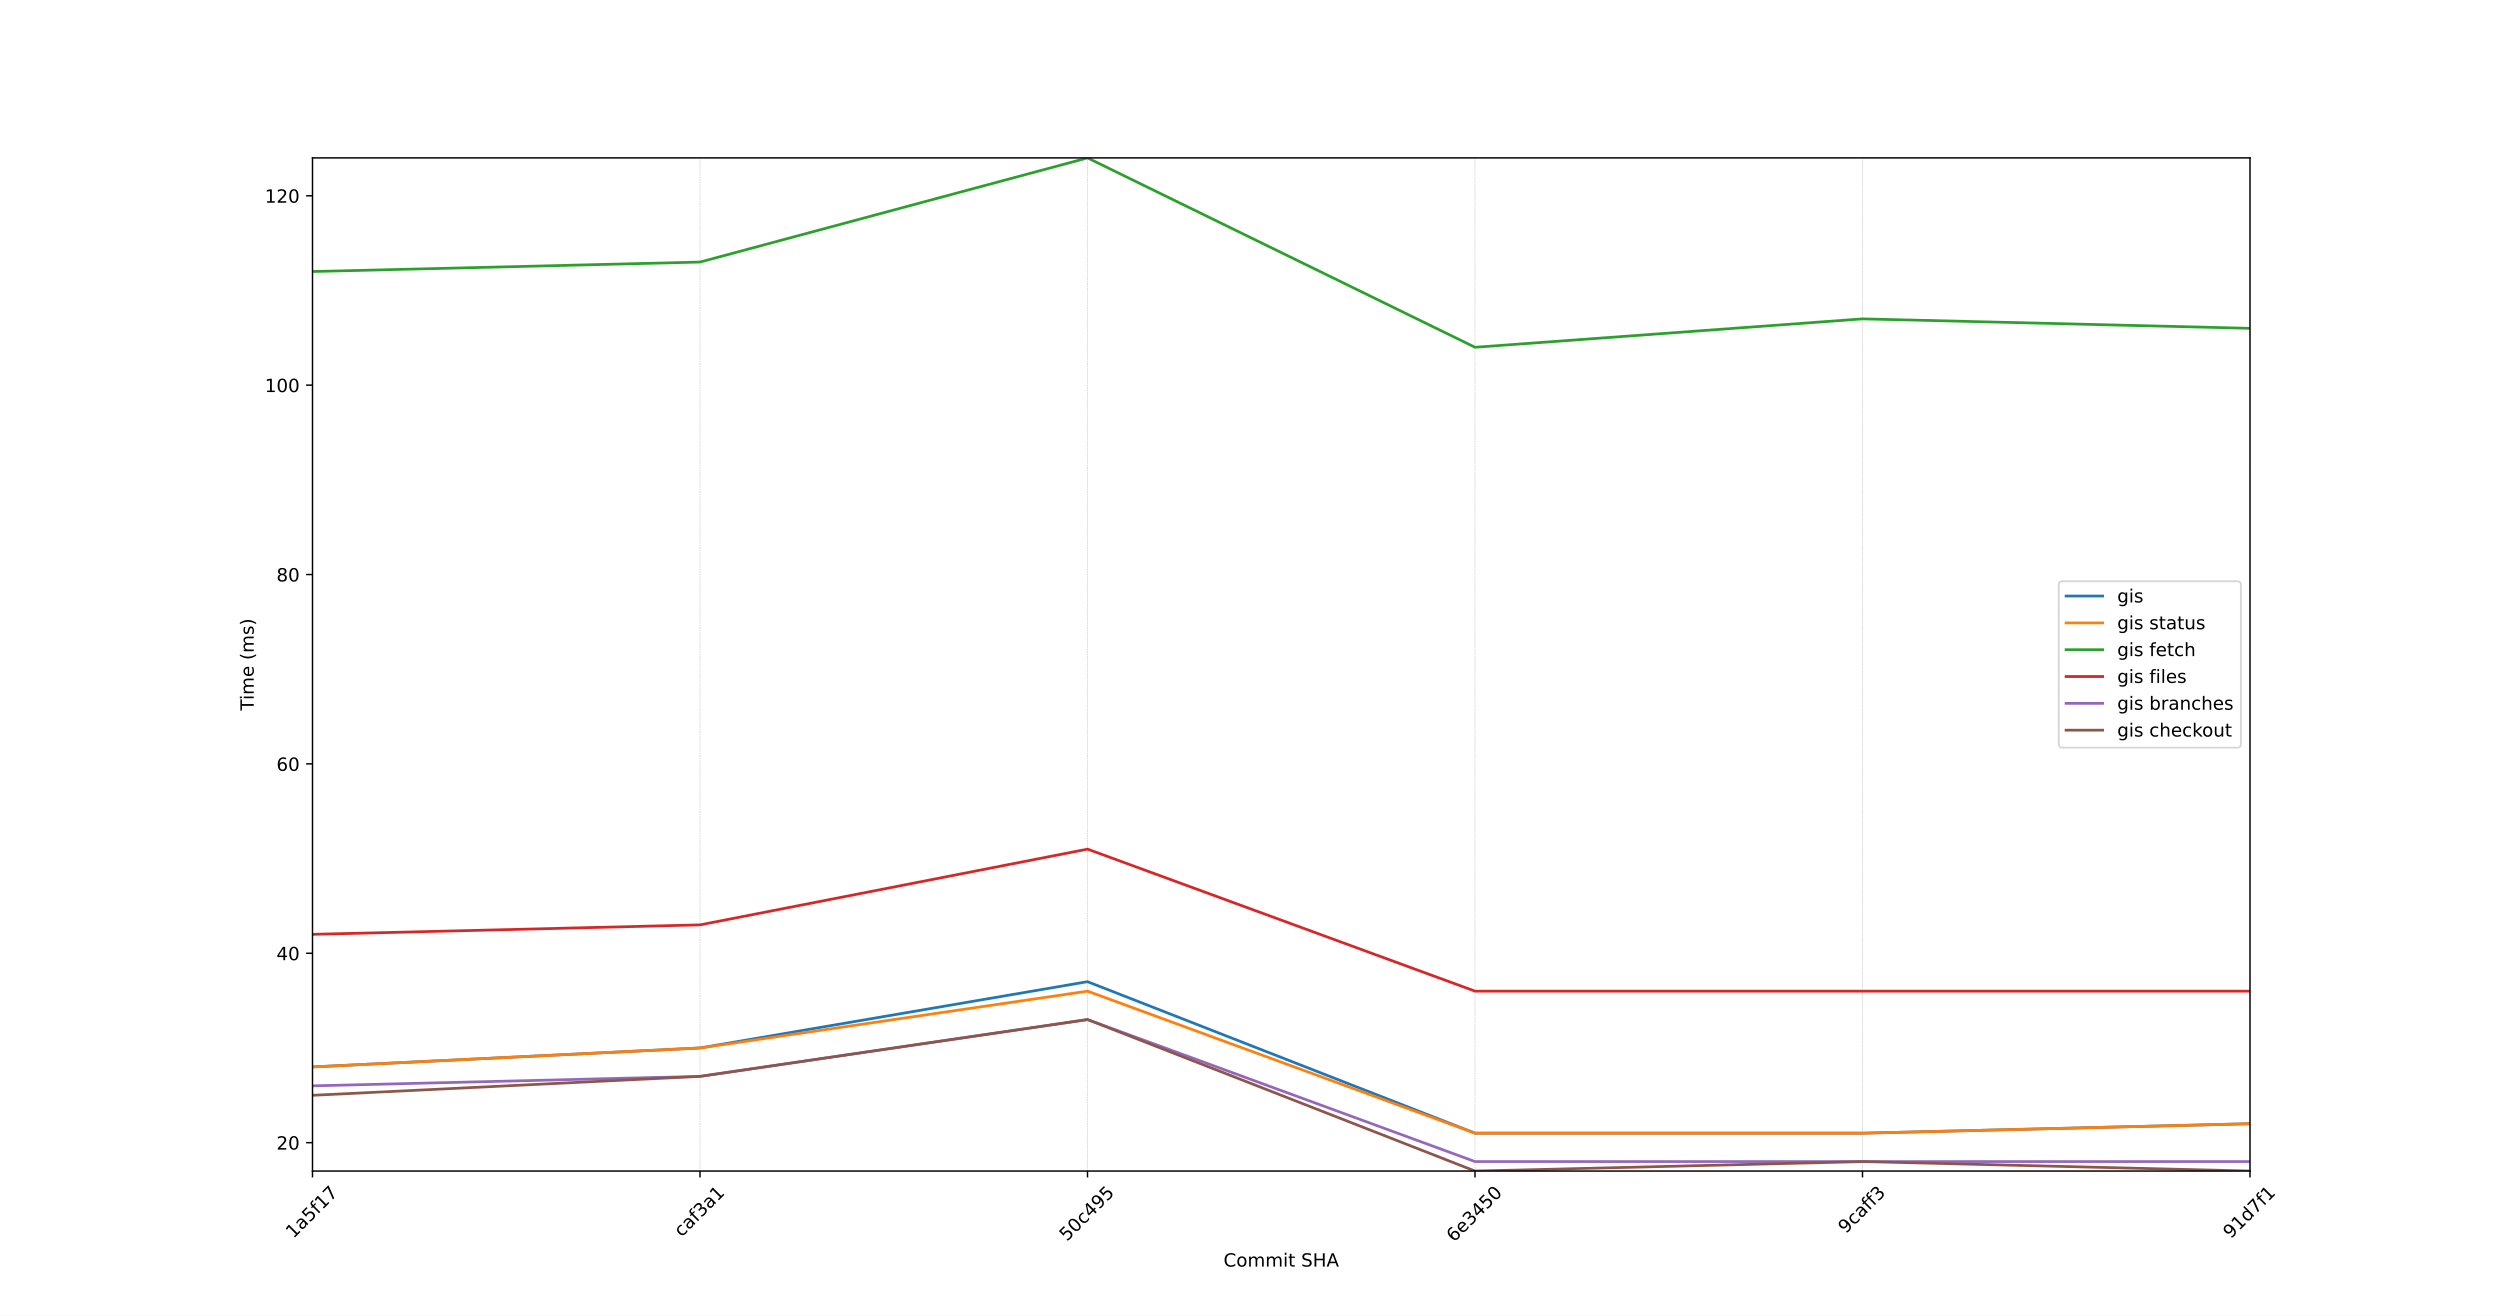
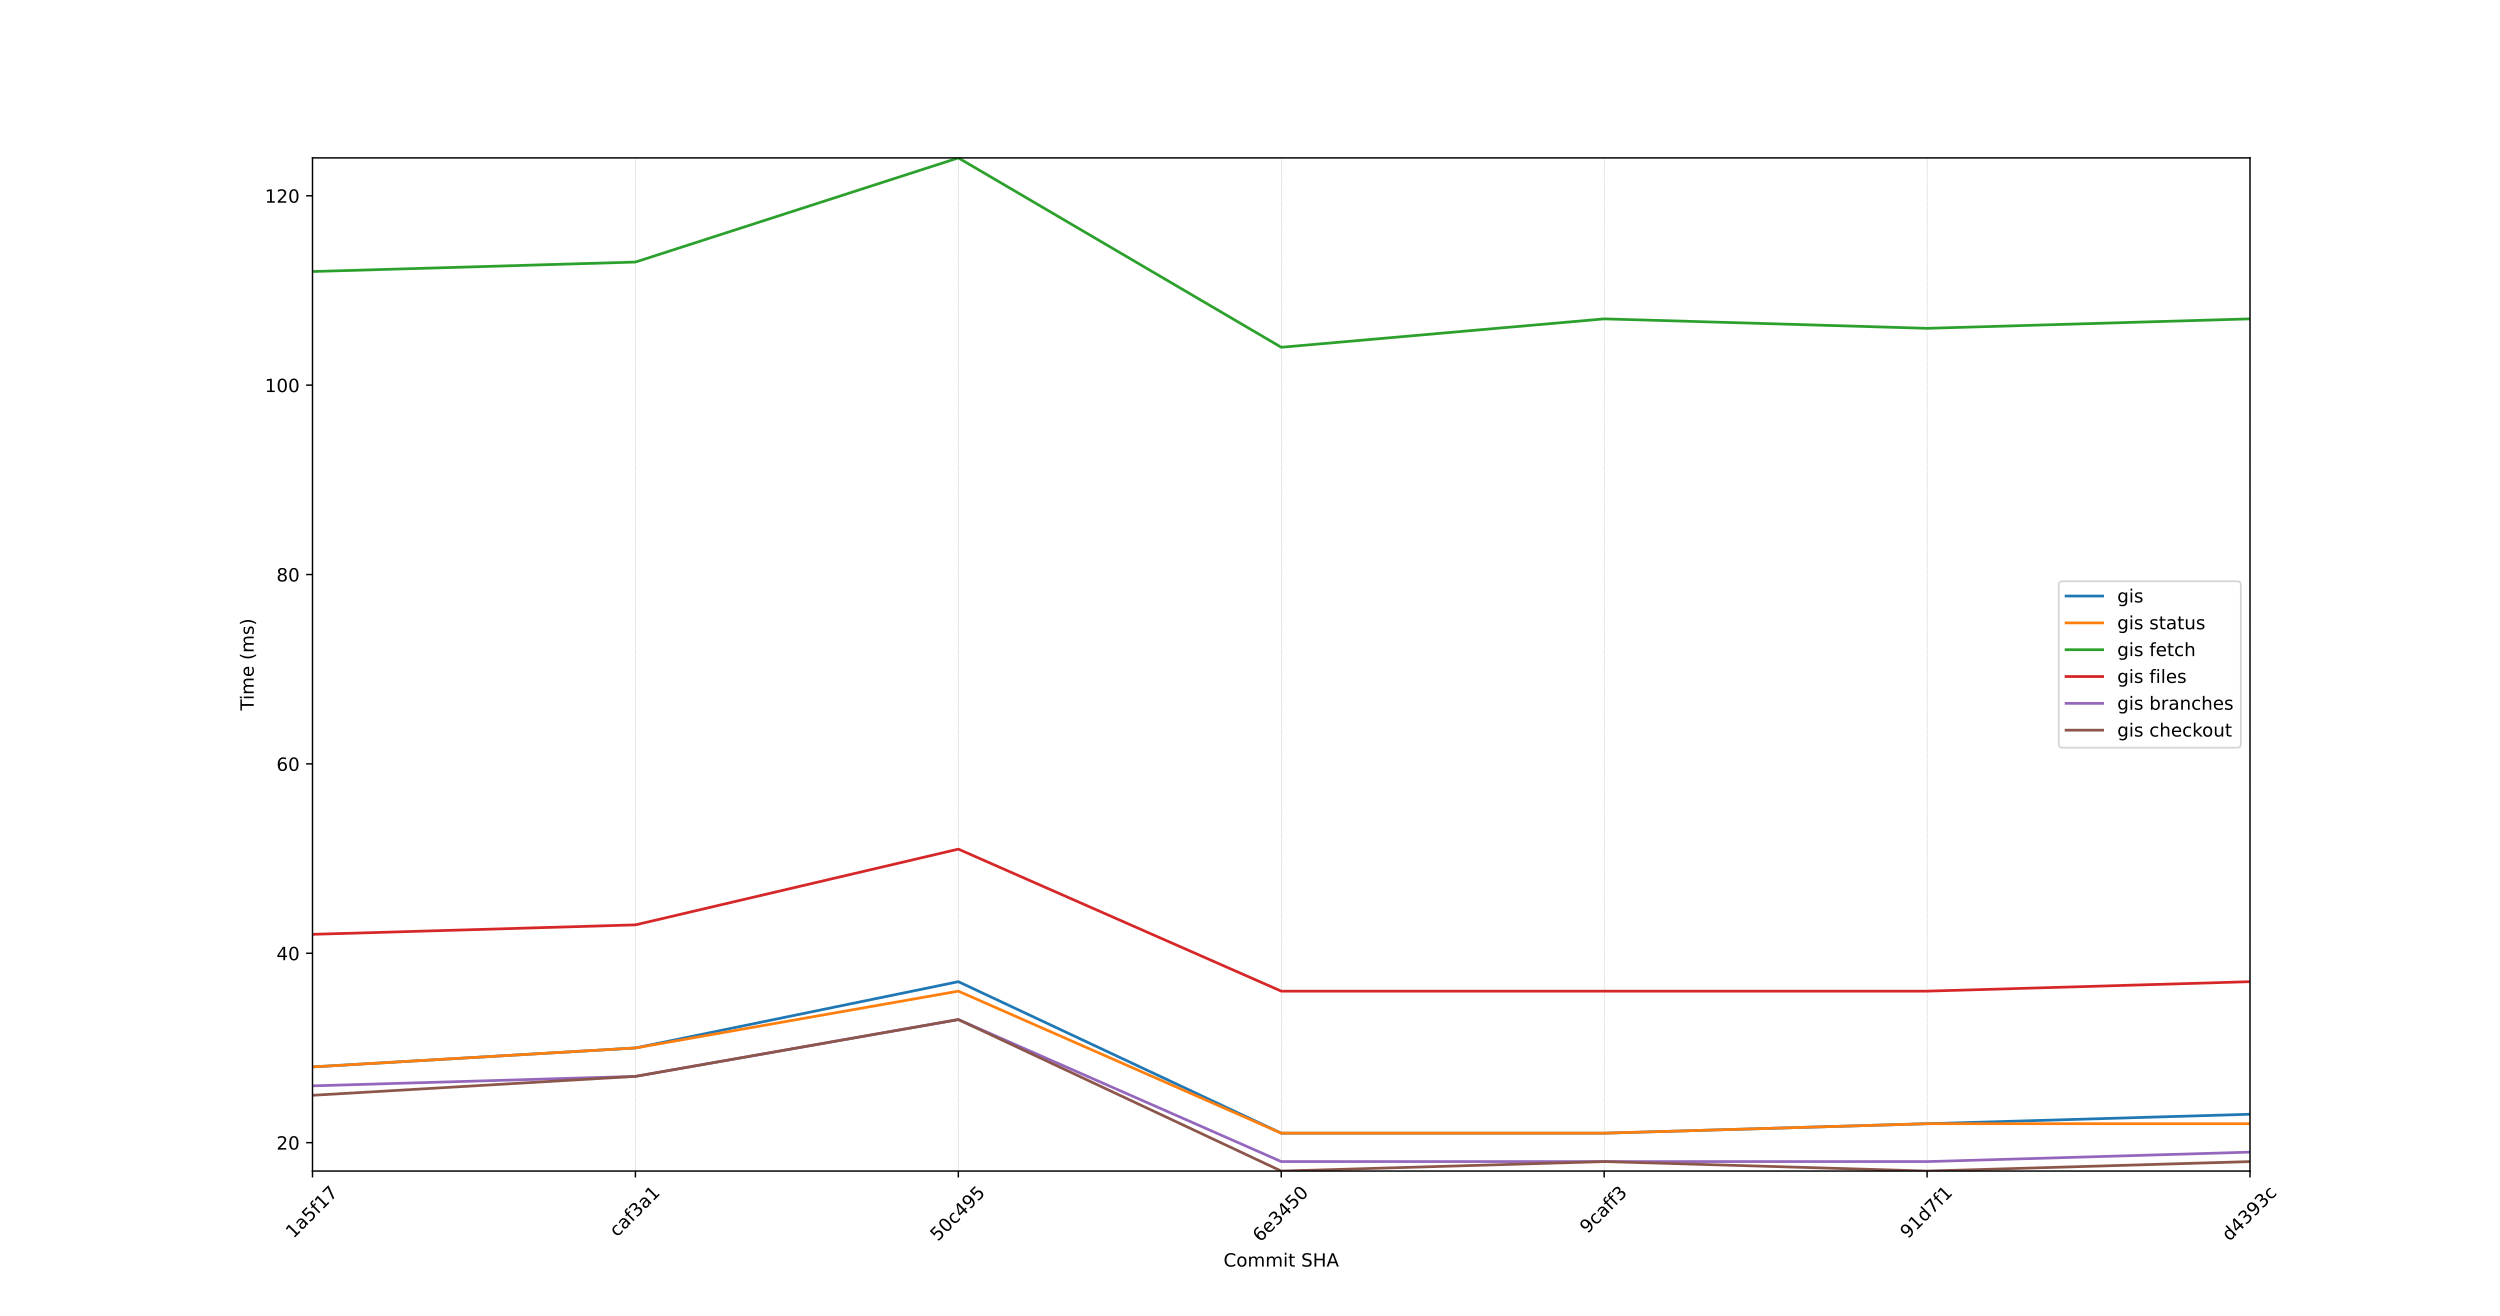
<svg xmlns="http://www.w3.org/2000/svg" xmlns:xlink="http://www.w3.org/1999/xlink" width="1368pt" height="720pt" viewBox="0 0 1368 720" version="1.1">
  <defs>
    <style type="text/css">*{stroke-linejoin: round; stroke-linecap: butt}</style>
  </defs>
  <g id="figure_1">
    <g id="patch_1">
      <path d="M 0 720  L 1368 720  L 1368 0  L 0 0  z " style="fill: #ffffff" />
    </g>
    <g id="axes_1">
      <g id="patch_2">
        <path d="M 171 640.8  L 1231.2 640.8  L 1231.2 86.4  L 171 86.4  z " style="fill: #ffffff" />
      </g>
      <g id="matplotlib.axis_1">
        <g id="xtick_1">
          <g id="line2d_1">
-             <path d="M 171 640.8  L 171 86.4  " clip-path="url(#pc609abe2d1)" style="fill: none; stroke-dasharray: 0.925,0.4; stroke-dashoffset: 0; stroke: #b0b0b0; stroke-width: 0.25" />
+             <path d="M 171 640.8  L 171 86.4  " clip-path="url(#p472835675a)" style="fill: none; stroke-dasharray: 0.925,0.4; stroke-dashoffset: 0; stroke: #b0b0b0; stroke-width: 0.25" />
          </g>
          <g id="line2d_2">
            <defs>
-               <path id="m92206edcbe" d="M 0 0  L 0 3.5  " style="stroke: #000000; stroke-width: 0.8" />
-             </defs>
-             <g>
-               <use xlink:href="#m92206edcbe" x="171" y="640.8" style="stroke: #000000; stroke-width: 0.8" />
+               <path id="m277164768a" d="M 0 0  L 0 3.5  " style="stroke: #000000; stroke-width: 0.8" />
+             </defs>
+             <g>
+               <use xlink:href="#m277164768a" x="171" y="640.8" style="stroke: #000000; stroke-width: 0.8" />
            </g>
          </g>
          <g id="text_1">
            <g transform="translate(160.542 677.9913) rotate(-45) scale(0.1 -0.1)">
              <defs>
                <path id="DejaVuSans-31" d="M 794 531  L 1825 531  L 1825 4091  L 703 3866  L 703 4441  L 1819 4666  L 2450 4666  L 2450 531  L 3481 531  L 3481 0  L 794 0  L 794 531  z " transform="scale(0.015625)" />
                <path id="DejaVuSans-61" d="M 2194 1759  Q 1497 1759 1228 1600  Q 959 1441 959 1056  Q 959 750 1161 570  Q 1363 391 1709 391  Q 2188 391 2477 730  Q 2766 1069 2766 1631  L 2766 1759  L 2194 1759  z M 3341 1997  L 3341 0  L 2766 0  L 2766 531  Q 2569 213 2275 61  Q 1981 -91 1556 -91  Q 1019 -91 701 211  Q 384 513 384 1019  Q 384 1609 779 1909  Q 1175 2209 1959 2209  L 2766 2209  L 2766 2266  Q 2766 2663 2505 2880  Q 2244 3097 1772 3097  Q 1472 3097 1187 3025  Q 903 2953 641 2809  L 641 3341  Q 956 3463 1253 3523  Q 1550 3584 1831 3584  Q 2591 3584 2966 3190  Q 3341 2797 3341 1997  z " transform="scale(0.015625)" />
                <path id="DejaVuSans-35" d="M 691 4666  L 3169 4666  L 3169 4134  L 1269 4134  L 1269 2991  Q 1406 3038 1543 3061  Q 1681 3084 1819 3084  Q 2600 3084 3056 2656  Q 3513 2228 3513 1497  Q 3513 744 3044 326  Q 2575 -91 1722 -91  Q 1428 -91 1123 -41  Q 819 9 494 109  L 494 744  Q 775 591 1075 516  Q 1375 441 1709 441  Q 2250 441 2565 725  Q 2881 1009 2881 1497  Q 2881 1984 2565 2268  Q 2250 2553 1709 2553  Q 1456 2553 1204 2497  Q 953 2441 691 2322  L 691 4666  z " transform="scale(0.015625)" />
                <path id="DejaVuSans-66" d="M 2375 4863  L 2375 4384  L 1825 4384  Q 1516 4384 1395 4259  Q 1275 4134 1275 3809  L 1275 3500  L 2222 3500  L 2222 3053  L 1275 3053  L 1275 0  L 697 0  L 697 3053  L 147 3053  L 147 3500  L 697 3500  L 697 3744  Q 697 4328 969 4595  Q 1241 4863 1831 4863  L 2375 4863  z " transform="scale(0.015625)" />
                <path id="DejaVuSans-37" d="M 525 4666  L 3525 4666  L 3525 4397  L 1831 0  L 1172 0  L 2766 4134  L 525 4134  L 525 4666  z " transform="scale(0.015625)" />
              </defs>
              <use xlink:href="#DejaVuSans-31" />
              <use xlink:href="#DejaVuSans-61" x="63.623" />
              <use xlink:href="#DejaVuSans-35" x="124.902" />
              <use xlink:href="#DejaVuSans-66" x="188.525" />
              <use xlink:href="#DejaVuSans-31" x="223.73" />
              <use xlink:href="#DejaVuSans-37" x="287.354" />
            </g>
          </g>
        </g>
        <g id="xtick_2">
          <g id="line2d_3">
-             <path d="M 383.04 640.8  L 383.04 86.4  " clip-path="url(#pc609abe2d1)" style="fill: none; stroke-dasharray: 0.925,0.4; stroke-dashoffset: 0; stroke: #b0b0b0; stroke-width: 0.25" />
+             <path d="M 347.7 640.8  L 347.7 86.4  " clip-path="url(#p472835675a)" style="fill: none; stroke-dasharray: 0.925,0.4; stroke-dashoffset: 0; stroke: #b0b0b0; stroke-width: 0.25" />
          </g>
          <g id="line2d_4">
            <g>
-               <use xlink:href="#m92206edcbe" x="383.04" y="640.8" style="stroke: #000000; stroke-width: 0.8" />
+               <use xlink:href="#m277164768a" x="347.7" y="640.8" style="stroke: #000000; stroke-width: 0.8" />
            </g>
          </g>
          <g id="text_2">
-             <g transform="translate(372.9704 677.2145) rotate(-45) scale(0.1 -0.1)">
+             <g transform="translate(337.6304 677.2145) rotate(-45) scale(0.1 -0.1)">
              <defs>
                <path id="DejaVuSans-63" d="M 3122 3366  L 3122 2828  Q 2878 2963 2633 3030  Q 2388 3097 2138 3097  Q 1578 3097 1268 2742  Q 959 2388 959 1747  Q 959 1106 1268 751  Q 1578 397 2138 397  Q 2388 397 2633 464  Q 2878 531 3122 666  L 3122 134  Q 2881 22 2623 -34  Q 2366 -91 2075 -91  Q 1284 -91 818 406  Q 353 903 353 1747  Q 353 2603 823 3093  Q 1294 3584 2113 3584  Q 2378 3584 2631 3529  Q 2884 3475 3122 3366  z " transform="scale(0.015625)" />
                <path id="DejaVuSans-33" d="M 2597 2516  Q 3050 2419 3304 2112  Q 3559 1806 3559 1356  Q 3559 666 3084 287  Q 2609 -91 1734 -91  Q 1441 -91 1130 -33  Q 819 25 488 141  L 488 750  Q 750 597 1062 519  Q 1375 441 1716 441  Q 2309 441 2620 675  Q 2931 909 2931 1356  Q 2931 1769 2642 2001  Q 2353 2234 1838 2234  L 1294 2234  L 1294 2753  L 1863 2753  Q 2328 2753 2575 2939  Q 2822 3125 2822 3475  Q 2822 3834 2567 4026  Q 2313 4219 1838 4219  Q 1578 4219 1281 4162  Q 984 4106 628 3988  L 628 4550  Q 988 4650 1302 4700  Q 1616 4750 1894 4750  Q 2613 4750 3031 4423  Q 3450 4097 3450 3541  Q 3450 3153 3228 2886  Q 3006 2619 2597 2516  z " transform="scale(0.015625)" />
              </defs>
              <use xlink:href="#DejaVuSans-63" />
              <use xlink:href="#DejaVuSans-61" x="54.98" />
              <use xlink:href="#DejaVuSans-66" x="116.26" />
              <use xlink:href="#DejaVuSans-33" x="151.465" />
              <use xlink:href="#DejaVuSans-61" x="215.088" />
              <use xlink:href="#DejaVuSans-31" x="276.367" />
            </g>
          </g>
        </g>
        <g id="xtick_3">
          <g id="line2d_5">
-             <path d="M 595.08 640.8  L 595.08 86.4  " clip-path="url(#pc609abe2d1)" style="fill: none; stroke-dasharray: 0.925,0.4; stroke-dashoffset: 0; stroke: #b0b0b0; stroke-width: 0.25" />
+             <path d="M 524.4 640.8  L 524.4 86.4  " clip-path="url(#p472835675a)" style="fill: none; stroke-dasharray: 0.925,0.4; stroke-dashoffset: 0; stroke: #b0b0b0; stroke-width: 0.25" />
          </g>
          <g id="line2d_6">
            <g>
-               <use xlink:href="#m92206edcbe" x="595.08" y="640.8" style="stroke: #000000; stroke-width: 0.8" />
+               <use xlink:href="#m277164768a" x="524.4" y="640.8" style="stroke: #000000; stroke-width: 0.8" />
            </g>
          </g>
          <g id="text_3">
-             <g transform="translate(583.8398 679.5557) rotate(-45) scale(0.1 -0.1)">
+             <g transform="translate(513.1598 679.5557) rotate(-45) scale(0.1 -0.1)">
              <defs>
                <path id="DejaVuSans-30" d="M 2034 4250  Q 1547 4250 1301 3770  Q 1056 3291 1056 2328  Q 1056 1369 1301 889  Q 1547 409 2034 409  Q 2525 409 2770 889  Q 3016 1369 3016 2328  Q 3016 3291 2770 3770  Q 2525 4250 2034 4250  z M 2034 4750  Q 2819 4750 3233 4129  Q 3647 3509 3647 2328  Q 3647 1150 3233 529  Q 2819 -91 2034 -91  Q 1250 -91 836 529  Q 422 1150 422 2328  Q 422 3509 836 4129  Q 1250 4750 2034 4750  z " transform="scale(0.015625)" />
                <path id="DejaVuSans-34" d="M 2419 4116  L 825 1625  L 2419 1625  L 2419 4116  z M 2253 4666  L 3047 4666  L 3047 1625  L 3713 1625  L 3713 1100  L 3047 1100  L 3047 0  L 2419 0  L 2419 1100  L 313 1100  L 313 1709  L 2253 4666  z " transform="scale(0.015625)" />
                <path id="DejaVuSans-39" d="M 703 97  L 703 672  Q 941 559 1184 500  Q 1428 441 1663 441  Q 2288 441 2617 861  Q 2947 1281 2994 2138  Q 2813 1869 2534 1725  Q 2256 1581 1919 1581  Q 1219 1581 811 2004  Q 403 2428 403 3163  Q 403 3881 828 4315  Q 1253 4750 1959 4750  Q 2769 4750 3195 4129  Q 3622 3509 3622 2328  Q 3622 1225 3098 567  Q 2575 -91 1691 -91  Q 1453 -91 1209 -44  Q 966 3 703 97  z M 1959 2075  Q 2384 2075 2632 2365  Q 2881 2656 2881 3163  Q 2881 3666 2632 3958  Q 2384 4250 1959 4250  Q 1534 4250 1286 3958  Q 1038 3666 1038 3163  Q 1038 2656 1286 2365  Q 1534 2075 1959 2075  z " transform="scale(0.015625)" />
              </defs>
              <use xlink:href="#DejaVuSans-35" />
              <use xlink:href="#DejaVuSans-30" x="63.623" />
              <use xlink:href="#DejaVuSans-63" x="127.246" />
              <use xlink:href="#DejaVuSans-34" x="182.227" />
              <use xlink:href="#DejaVuSans-39" x="245.85" />
              <use xlink:href="#DejaVuSans-35" x="309.473" />
            </g>
          </g>
        </g>
        <g id="xtick_4">
          <g id="line2d_7">
-             <path d="M 807.12 640.8  L 807.12 86.4  " clip-path="url(#pc609abe2d1)" style="fill: none; stroke-dasharray: 0.925,0.4; stroke-dashoffset: 0; stroke: #b0b0b0; stroke-width: 0.25" />
+             <path d="M 701.1 640.8  L 701.1 86.4  " clip-path="url(#p472835675a)" style="fill: none; stroke-dasharray: 0.925,0.4; stroke-dashoffset: 0; stroke: #b0b0b0; stroke-width: 0.25" />
          </g>
          <g id="line2d_8">
            <g>
-               <use xlink:href="#m92206edcbe" x="807.12" y="640.8" style="stroke: #000000; stroke-width: 0.8" />
+               <use xlink:href="#m277164768a" x="701.1" y="640.8" style="stroke: #000000; stroke-width: 0.8" />
            </g>
          </g>
          <g id="text_4">
-             <g transform="translate(795.6483 680.0187) rotate(-45) scale(0.1 -0.1)">
+             <g transform="translate(689.6283 680.0187) rotate(-45) scale(0.1 -0.1)">
              <defs>
                <path id="DejaVuSans-36" d="M 2113 2584  Q 1688 2584 1439 2293  Q 1191 2003 1191 1497  Q 1191 994 1439 701  Q 1688 409 2113 409  Q 2538 409 2786 701  Q 3034 994 3034 1497  Q 3034 2003 2786 2293  Q 2538 2584 2113 2584  z M 3366 4563  L 3366 3988  Q 3128 4100 2886 4159  Q 2644 4219 2406 4219  Q 1781 4219 1451 3797  Q 1122 3375 1075 2522  Q 1259 2794 1537 2939  Q 1816 3084 2150 3084  Q 2853 3084 3261 2657  Q 3669 2231 3669 1497  Q 3669 778 3244 343  Q 2819 -91 2113 -91  Q 1303 -91 875 529  Q 447 1150 447 2328  Q 447 3434 972 4092  Q 1497 4750 2381 4750  Q 2619 4750 2861 4703  Q 3103 4656 3366 4563  z " transform="scale(0.015625)" />
                <path id="DejaVuSans-65" d="M 3597 1894  L 3597 1613  L 953 1613  Q 991 1019 1311 708  Q 1631 397 2203 397  Q 2534 397 2845 478  Q 3156 559 3463 722  L 3463 178  Q 3153 47 2828 -22  Q 2503 -91 2169 -91  Q 1331 -91 842 396  Q 353 884 353 1716  Q 353 2575 817 3079  Q 1281 3584 2069 3584  Q 2775 3584 3186 3129  Q 3597 2675 3597 1894  z M 3022 2063  Q 3016 2534 2758 2815  Q 2500 3097 2075 3097  Q 1594 3097 1305 2825  Q 1016 2553 972 2059  L 3022 2063  z " transform="scale(0.015625)" />
              </defs>
              <use xlink:href="#DejaVuSans-36" />
              <use xlink:href="#DejaVuSans-65" x="63.623" />
              <use xlink:href="#DejaVuSans-33" x="125.146" />
              <use xlink:href="#DejaVuSans-34" x="188.77" />
              <use xlink:href="#DejaVuSans-35" x="252.393" />
              <use xlink:href="#DejaVuSans-30" x="316.016" />
            </g>
          </g>
        </g>
        <g id="xtick_5">
          <g id="line2d_9">
-             <path d="M 1019.16 640.8  L 1019.16 86.4  " clip-path="url(#pc609abe2d1)" style="fill: none; stroke-dasharray: 0.925,0.4; stroke-dashoffset: 0; stroke: #b0b0b0; stroke-width: 0.25" />
+             <path d="M 877.8 640.8  L 877.8 86.4  " clip-path="url(#p472835675a)" style="fill: none; stroke-dasharray: 0.925,0.4; stroke-dashoffset: 0; stroke: #b0b0b0; stroke-width: 0.25" />
          </g>
          <g id="line2d_10">
            <g>
-               <use xlink:href="#m92206edcbe" x="1019.16" y="640.8" style="stroke: #000000; stroke-width: 0.8" />
+               <use xlink:href="#m277164768a" x="877.8" y="640.8" style="stroke: #000000; stroke-width: 0.8" />
            </g>
          </g>
          <g id="text_5">
-             <g transform="translate(1010.012 675.3705) rotate(-45) scale(0.1 -0.1)">
+             <g transform="translate(868.6524 675.3705) rotate(-45) scale(0.1 -0.1)">
              <use xlink:href="#DejaVuSans-39" />
              <use xlink:href="#DejaVuSans-63" x="63.623" />
              <use xlink:href="#DejaVuSans-61" x="118.604" />
              <use xlink:href="#DejaVuSans-66" x="179.883" />
              <use xlink:href="#DejaVuSans-66" x="215.088" />
              <use xlink:href="#DejaVuSans-33" x="250.293" />
            </g>
          </g>
        </g>
        <g id="xtick_6">
          <g id="line2d_11">
-             <path d="M 1231.2 640.8  L 1231.2 86.4  " clip-path="url(#pc609abe2d1)" style="fill: none; stroke-dasharray: 0.925,0.4; stroke-dashoffset: 0; stroke: #b0b0b0; stroke-width: 0.25" />
+             <path d="M 1054.5 640.8  L 1054.5 86.4  " clip-path="url(#p472835675a)" style="fill: none; stroke-dasharray: 0.925,0.4; stroke-dashoffset: 0; stroke: #b0b0b0; stroke-width: 0.25" />
          </g>
          <g id="line2d_12">
            <g>
-               <use xlink:href="#m92206edcbe" x="1231.2" y="640.8" style="stroke: #000000; stroke-width: 0.8" />
+               <use xlink:href="#m277164768a" x="1054.5" y="640.8" style="stroke: #000000; stroke-width: 0.8" />
            </g>
          </g>
          <g id="text_6">
-             <g transform="translate(1220.664 678.147) rotate(-45) scale(0.1 -0.1)">
+             <g transform="translate(1043.964 678.147) rotate(-45) scale(0.1 -0.1)">
              <defs>
                <path id="DejaVuSans-64" d="M 2906 2969  L 2906 4863  L 3481 4863  L 3481 0  L 2906 0  L 2906 525  Q 2725 213 2448 61  Q 2172 -91 1784 -91  Q 1150 -91 751 415  Q 353 922 353 1747  Q 353 2572 751 3078  Q 1150 3584 1784 3584  Q 2172 3584 2448 3432  Q 2725 3281 2906 2969  z M 947 1747  Q 947 1113 1208 752  Q 1469 391 1925 391  Q 2381 391 2643 752  Q 2906 1113 2906 1747  Q 2906 2381 2643 2742  Q 2381 3103 1925 3103  Q 1469 3103 1208 2742  Q 947 2381 947 1747  z " transform="scale(0.015625)" />
              </defs>
              <use xlink:href="#DejaVuSans-39" />
              <use xlink:href="#DejaVuSans-31" x="63.623" />
              <use xlink:href="#DejaVuSans-64" x="127.246" />
              <use xlink:href="#DejaVuSans-37" x="190.723" />
              <use xlink:href="#DejaVuSans-66" x="254.346" />
              <use xlink:href="#DejaVuSans-31" x="289.551" />
            </g>
          </g>
        </g>
-         <g id="text_7">
+         <g id="xtick_7">
+           <g id="line2d_13">
+             <path d="M 1231.2 640.8  L 1231.2 86.4  " clip-path="url(#p472835675a)" style="fill: none; stroke-dasharray: 0.925,0.4; stroke-dashoffset: 0; stroke: #b0b0b0; stroke-width: 0.25" />
+           </g>
+           <g id="line2d_14">
+             <g>
+               <use xlink:href="#m277164768a" x="1231.2" y="640.8" style="stroke: #000000; stroke-width: 0.8" />
+             </g>
+           </g>
+           <g id="text_7">
+             <g transform="translate(1219.965 679.5458) rotate(-45) scale(0.1 -0.1)">
+               <use xlink:href="#DejaVuSans-64" />
+               <use xlink:href="#DejaVuSans-34" x="63.477" />
+               <use xlink:href="#DejaVuSans-33" x="127.1" />
+               <use xlink:href="#DejaVuSans-39" x="190.723" />
+               <use xlink:href="#DejaVuSans-33" x="254.346" />
+               <use xlink:href="#DejaVuSans-63" x="317.969" />
+             </g>
+           </g>
+         </g>
+         <g id="text_8">
          <g transform="translate(669.5156 693.0877) scale(0.1 -0.1)">
            <defs>
              <path id="DejaVuSans-43" d="M 4122 4306  L 4122 3641  Q 3803 3938 3442 4084  Q 3081 4231 2675 4231  Q 1875 4231 1450 3742  Q 1025 3253 1025 2328  Q 1025 1406 1450 917  Q 1875 428 2675 428  Q 3081 428 3442 575  Q 3803 722 4122 1019  L 4122 359  Q 3791 134 3420 21  Q 3050 -91 2638 -91  Q 1578 -91 968 557  Q 359 1206 359 2328  Q 359 3453 968 4101  Q 1578 4750 2638 4750  Q 3056 4750 3426 4639  Q 3797 4528 4122 4306  z " transform="scale(0.015625)" />
              <path id="DejaVuSans-6f" d="M 1959 3097  Q 1497 3097 1228 2736  Q 959 2375 959 1747  Q 959 1119 1226 758  Q 1494 397 1959 397  Q 2419 397 2687 759  Q 2956 1122 2956 1747  Q 2956 2369 2687 2733  Q 2419 3097 1959 3097  z M 1959 3584  Q 2709 3584 3137 3096  Q 3566 2609 3566 1747  Q 3566 888 3137 398  Q 2709 -91 1959 -91  Q 1206 -91 779 398  Q 353 888 353 1747  Q 353 2609 779 3096  Q 1206 3584 1959 3584  z " transform="scale(0.015625)" />
              <path id="DejaVuSans-6d" d="M 3328 2828  Q 3544 3216 3844 3400  Q 4144 3584 4550 3584  Q 5097 3584 5394 3201  Q 5691 2819 5691 2113  L 5691 0  L 5113 0  L 5113 2094  Q 5113 2597 4934 2840  Q 4756 3084 4391 3084  Q 3944 3084 3684 2787  Q 3425 2491 3425 1978  L 3425 0  L 2847 0  L 2847 2094  Q 2847 2600 2669 2842  Q 2491 3084 2119 3084  Q 1678 3084 1418 2786  Q 1159 2488 1159 1978  L 1159 0  L 581 0  L 581 3500  L 1159 3500  L 1159 2956  Q 1356 3278 1631 3431  Q 1906 3584 2284 3584  Q 2666 3584 2933 3390  Q 3200 3197 3328 2828  z " transform="scale(0.015625)" />
              <path id="DejaVuSans-69" d="M 603 3500  L 1178 3500  L 1178 0  L 603 0  L 603 3500  z M 603 4863  L 1178 4863  L 1178 4134  L 603 4134  L 603 4863  z " transform="scale(0.015625)" />
              <path id="DejaVuSans-74" d="M 1172 4494  L 1172 3500  L 2356 3500  L 2356 3053  L 1172 3053  L 1172 1153  Q 1172 725 1289 603  Q 1406 481 1766 481  L 2356 481  L 2356 0  L 1766 0  Q 1100 0 847 248  Q 594 497 594 1153  L 594 3053  L 172 3053  L 172 3500  L 594 3500  L 594 4494  L 1172 4494  z " transform="scale(0.015625)" />
              <path id="DejaVuSans-20" transform="scale(0.015625)" />
              <path id="DejaVuSans-53" d="M 3425 4513  L 3425 3897  Q 3066 4069 2747 4153  Q 2428 4238 2131 4238  Q 1616 4238 1336 4038  Q 1056 3838 1056 3469  Q 1056 3159 1242 3001  Q 1428 2844 1947 2747  L 2328 2669  Q 3034 2534 3370 2195  Q 3706 1856 3706 1288  Q 3706 609 3251 259  Q 2797 -91 1919 -91  Q 1588 -91 1214 -16  Q 841 59 441 206  L 441 856  Q 825 641 1194 531  Q 1563 422 1919 422  Q 2459 422 2753 634  Q 3047 847 3047 1241  Q 3047 1584 2836 1778  Q 2625 1972 2144 2069  L 1759 2144  Q 1053 2284 737 2584  Q 422 2884 422 3419  Q 422 4038 858 4394  Q 1294 4750 2059 4750  Q 2388 4750 2728 4690  Q 3069 4631 3425 4513  z " transform="scale(0.015625)" />
              <path id="DejaVuSans-48" d="M 628 4666  L 1259 4666  L 1259 2753  L 3553 2753  L 3553 4666  L 4184 4666  L 4184 0  L 3553 0  L 3553 2222  L 1259 2222  L 1259 0  L 628 0  L 628 4666  z " transform="scale(0.015625)" />
              <path id="DejaVuSans-41" d="M 2188 4044  L 1331 1722  L 3047 1722  L 2188 4044  z M 1831 4666  L 2547 4666  L 4325 0  L 3669 0  L 3244 1197  L 1141 1197  L 716 0  L 50 0  L 1831 4666  z " transform="scale(0.015625)" />
            </defs>
            <use xlink:href="#DejaVuSans-43" />
            <use xlink:href="#DejaVuSans-6f" x="69.824" />
            <use xlink:href="#DejaVuSans-6d" x="131.006" />
            <use xlink:href="#DejaVuSans-6d" x="228.418" />
            <use xlink:href="#DejaVuSans-69" x="325.83" />
            <use xlink:href="#DejaVuSans-74" x="353.613" />
            <use xlink:href="#DejaVuSans-20" x="392.822" />
            <use xlink:href="#DejaVuSans-53" x="424.609" />
            <use xlink:href="#DejaVuSans-48" x="488.086" />
            <use xlink:href="#DejaVuSans-41" x="563.281" />
          </g>
        </g>
      </g>
      <g id="matplotlib.axis_2">
        <g id="ytick_1">
-           <g id="line2d_13">
-             <defs>
-               <path id="m39be1b0df6" d="M 0 0  L -3.5 0  " style="stroke: #000000; stroke-width: 0.8" />
-             </defs>
-             <g>
-               <use xlink:href="#m39be1b0df6" x="171" y="625.256" style="stroke: #000000; stroke-width: 0.8" />
-             </g>
-           </g>
-           <g id="text_8">
+           <g id="line2d_15">
+             <defs>
+               <path id="me1f41aec01" d="M 0 0  L -3.5 0  " style="stroke: #000000; stroke-width: 0.8" />
+             </defs>
+             <g>
+               <use xlink:href="#me1f41aec01" x="171" y="625.256" style="stroke: #000000; stroke-width: 0.8" />
+             </g>
+           </g>
+           <g id="text_9">
            <g transform="translate(151.275 629.0553) scale(0.1 -0.1)">
              <defs>
                <path id="DejaVuSans-32" d="M 1228 531  L 3431 531  L 3431 0  L 469 0  L 469 531  Q 828 903 1448 1529  Q 2069 2156 2228 2338  Q 2531 2678 2651 2914  Q 2772 3150 2772 3378  Q 2772 3750 2511 3984  Q 2250 4219 1831 4219  Q 1534 4219 1204 4116  Q 875 4013 500 3803  L 500 4441  Q 881 4594 1212 4672  Q 1544 4750 1819 4750  Q 2544 4750 2975 4387  Q 3406 4025 3406 3419  Q 3406 3131 3298 2873  Q 3191 2616 2906 2266  Q 2828 2175 2409 1742  Q 1991 1309 1228 531  z " transform="scale(0.015625)" />
              </defs>
              <use xlink:href="#DejaVuSans-32" />
              <use xlink:href="#DejaVuSans-30" x="63.623" />
            </g>
          </g>
        </g>
        <g id="ytick_2">
-           <g id="line2d_14">
-             <g>
-               <use xlink:href="#m39be1b0df6" x="171" y="521.63" style="stroke: #000000; stroke-width: 0.8" />
-             </g>
-           </g>
-           <g id="text_9">
+           <g id="line2d_16">
+             <g>
+               <use xlink:href="#me1f41aec01" x="171" y="521.63" style="stroke: #000000; stroke-width: 0.8" />
+             </g>
+           </g>
+           <g id="text_10">
            <g transform="translate(151.275 525.4291) scale(0.1 -0.1)">
              <use xlink:href="#DejaVuSans-34" />
              <use xlink:href="#DejaVuSans-30" x="63.623" />
            </g>
          </g>
        </g>
        <g id="ytick_3">
-           <g id="line2d_15">
-             <g>
-               <use xlink:href="#m39be1b0df6" x="171" y="418.004" style="stroke: #000000; stroke-width: 0.8" />
-             </g>
-           </g>
-           <g id="text_10">
+           <g id="line2d_17">
+             <g>
+               <use xlink:href="#me1f41aec01" x="171" y="418.004" style="stroke: #000000; stroke-width: 0.8" />
+             </g>
+           </g>
+           <g id="text_11">
            <g transform="translate(151.275 421.803) scale(0.1 -0.1)">
              <use xlink:href="#DejaVuSans-36" />
              <use xlink:href="#DejaVuSans-30" x="63.623" />
            </g>
          </g>
        </g>
        <g id="ytick_4">
-           <g id="line2d_16">
-             <g>
-               <use xlink:href="#m39be1b0df6" x="171" y="314.378" style="stroke: #000000; stroke-width: 0.8" />
-             </g>
-           </g>
-           <g id="text_11">
+           <g id="line2d_18">
+             <g>
+               <use xlink:href="#me1f41aec01" x="171" y="314.378" style="stroke: #000000; stroke-width: 0.8" />
+             </g>
+           </g>
+           <g id="text_12">
            <g transform="translate(151.275 318.1768) scale(0.1 -0.1)">
              <defs>
                <path id="DejaVuSans-38" d="M 2034 2216  Q 1584 2216 1326 1975  Q 1069 1734 1069 1313  Q 1069 891 1326 650  Q 1584 409 2034 409  Q 2484 409 2743 651  Q 3003 894 3003 1313  Q 3003 1734 2745 1975  Q 2488 2216 2034 2216  z M 1403 2484  Q 997 2584 770 2862  Q 544 3141 544 3541  Q 544 4100 942 4425  Q 1341 4750 2034 4750  Q 2731 4750 3128 4425  Q 3525 4100 3525 3541  Q 3525 3141 3298 2862  Q 3072 2584 2669 2484  Q 3125 2378 3379 2068  Q 3634 1759 3634 1313  Q 3634 634 3220 271  Q 2806 -91 2034 -91  Q 1263 -91 848 271  Q 434 634 434 1313  Q 434 1759 690 2068  Q 947 2378 1403 2484  z M 1172 3481  Q 1172 3119 1398 2916  Q 1625 2713 2034 2713  Q 2441 2713 2670 2916  Q 2900 3119 2900 3481  Q 2900 3844 2670 4047  Q 2441 4250 2034 4250  Q 1625 4250 1398 4047  Q 1172 3844 1172 3481  z " transform="scale(0.015625)" />
              </defs>
              <use xlink:href="#DejaVuSans-38" />
              <use xlink:href="#DejaVuSans-30" x="63.623" />
            </g>
          </g>
        </g>
        <g id="ytick_5">
-           <g id="line2d_17">
-             <g>
-               <use xlink:href="#m39be1b0df6" x="171" y="210.751" style="stroke: #000000; stroke-width: 0.8" />
-             </g>
-           </g>
-           <g id="text_12">
+           <g id="line2d_19">
+             <g>
+               <use xlink:href="#me1f41aec01" x="171" y="210.751" style="stroke: #000000; stroke-width: 0.8" />
+             </g>
+           </g>
+           <g id="text_13">
            <g transform="translate(144.9125 214.5506) scale(0.1 -0.1)">
              <use xlink:href="#DejaVuSans-31" />
              <use xlink:href="#DejaVuSans-30" x="63.623" />
              <use xlink:href="#DejaVuSans-30" x="127.246" />
            </g>
          </g>
        </g>
        <g id="ytick_6">
-           <g id="line2d_18">
-             <g>
-               <use xlink:href="#m39be1b0df6" x="171" y="107.125" style="stroke: #000000; stroke-width: 0.8" />
-             </g>
-           </g>
-           <g id="text_13">
+           <g id="line2d_20">
+             <g>
+               <use xlink:href="#me1f41aec01" x="171" y="107.125" style="stroke: #000000; stroke-width: 0.8" />
+             </g>
+           </g>
+           <g id="text_14">
            <g transform="translate(144.9125 110.9245) scale(0.1 -0.1)">
              <use xlink:href="#DejaVuSans-31" />
              <use xlink:href="#DejaVuSans-32" x="63.623" />
              <use xlink:href="#DejaVuSans-30" x="127.246" />
            </g>
          </g>
        </g>
-         <g id="text_14">
+         <g id="text_15">
          <g transform="translate(138.8328 388.7992) rotate(-90) scale(0.1 -0.1)">
            <defs>
              <path id="DejaVuSans-54" d="M -19 4666  L 3928 4666  L 3928 4134  L 2272 4134  L 2272 0  L 1638 0  L 1638 4134  L -19 4134  L -19 4666  z " transform="scale(0.015625)" />
              <path id="DejaVuSans-28" d="M 1984 4856  Q 1566 4138 1362 3434  Q 1159 2731 1159 2009  Q 1159 1288 1364 580  Q 1569 -128 1984 -844  L 1484 -844  Q 1016 -109 783 600  Q 550 1309 550 2009  Q 550 2706 781 3412  Q 1013 4119 1484 4856  L 1984 4856  z " transform="scale(0.015625)" />
              <path id="DejaVuSans-73" d="M 2834 3397  L 2834 2853  Q 2591 2978 2328 3040  Q 2066 3103 1784 3103  Q 1356 3103 1142 2972  Q 928 2841 928 2578  Q 928 2378 1081 2264  Q 1234 2150 1697 2047  L 1894 2003  Q 2506 1872 2764 1633  Q 3022 1394 3022 966  Q 3022 478 2636 193  Q 2250 -91 1575 -91  Q 1294 -91 989 -36  Q 684 19 347 128  L 347 722  Q 666 556 975 473  Q 1284 391 1588 391  Q 1994 391 2212 530  Q 2431 669 2431 922  Q 2431 1156 2273 1281  Q 2116 1406 1581 1522  L 1381 1569  Q 847 1681 609 1914  Q 372 2147 372 2553  Q 372 3047 722 3315  Q 1072 3584 1716 3584  Q 2034 3584 2315 3537  Q 2597 3491 2834 3397  z " transform="scale(0.015625)" />
              <path id="DejaVuSans-29" d="M 513 4856  L 1013 4856  Q 1481 4119 1714 3412  Q 1947 2706 1947 2009  Q 1947 1309 1714 600  Q 1481 -109 1013 -844  L 513 -844  Q 928 -128 1133 580  Q 1338 1288 1338 2009  Q 1338 2731 1133 3434  Q 928 4138 513 4856  z " transform="scale(0.015625)" />
            </defs>
            <use xlink:href="#DejaVuSans-54" />
            <use xlink:href="#DejaVuSans-69" x="57.959" />
            <use xlink:href="#DejaVuSans-6d" x="85.742" />
            <use xlink:href="#DejaVuSans-65" x="183.154" />
            <use xlink:href="#DejaVuSans-20" x="244.678" />
            <use xlink:href="#DejaVuSans-28" x="276.465" />
            <use xlink:href="#DejaVuSans-6d" x="315.479" />
            <use xlink:href="#DejaVuSans-73" x="412.891" />
            <use xlink:href="#DejaVuSans-29" x="464.99" />
          </g>
        </g>
      </g>
-       <g id="line2d_19">
-         <path d="M 171 583.806  L 383.04 573.443  L 595.08 537.174  L 807.12 620.075  L 1019.16 620.075  L 1231.2 614.893  " clip-path="url(#pc609abe2d1)" style="fill: none; stroke: #1f77b4; stroke-width: 1.5; stroke-linecap: square" />
-       </g>
-       <g id="line2d_20">
-         <path d="M 171 583.806  L 383.04 573.443  L 595.08 542.355  L 807.12 620.075  L 1019.16 620.075  L 1231.2 614.893  " clip-path="url(#pc609abe2d1)" style="fill: none; stroke: #ff7f0e; stroke-width: 1.5; stroke-linecap: square" />
-       </g>
      <g id="line2d_21">
-         <path d="M 171 148.576  L 383.04 143.394  L 595.08 86.4  L 807.12 190.026  L 1019.16 174.482  L 1231.2 179.664  " clip-path="url(#pc609abe2d1)" style="fill: none; stroke: #2ca02c; stroke-width: 1.5; stroke-linecap: square" />
+         <path d="M 171 583.806  L 347.7 573.443  L 524.4 537.174  L 701.1 620.075  L 877.8 620.075  L 1054.5 614.893  L 1231.2 609.712  " clip-path="url(#p472835675a)" style="fill: none; stroke: #1f77b4; stroke-width: 1.5; stroke-linecap: square" />
      </g>
      <g id="line2d_22">
-         <path d="M 171 511.267  L 383.04 506.086  L 595.08 464.636  L 807.12 542.355  L 1019.16 542.355  L 1231.2 542.355  " clip-path="url(#pc609abe2d1)" style="fill: none; stroke: #d62728; stroke-width: 1.5; stroke-linecap: square" />
+         <path d="M 171 583.806  L 347.7 573.443  L 524.4 542.355  L 701.1 620.075  L 877.8 620.075  L 1054.5 614.893  L 1231.2 614.893  " clip-path="url(#p472835675a)" style="fill: none; stroke: #ff7f0e; stroke-width: 1.5; stroke-linecap: square" />
      </g>
      <g id="line2d_23">
-         <path d="M 171 594.168  L 383.04 588.987  L 595.08 557.899  L 807.12 635.619  L 1019.16 635.619  L 1231.2 635.619  " clip-path="url(#pc609abe2d1)" style="fill: none; stroke: #9467bd; stroke-width: 1.5; stroke-linecap: square" />
+         <path d="M 171 148.576  L 347.7 143.394  L 524.4 86.4  L 701.1 190.026  L 877.8 174.482  L 1054.5 179.664  L 1231.2 174.482  " clip-path="url(#p472835675a)" style="fill: none; stroke: #2ca02c; stroke-width: 1.5; stroke-linecap: square" />
      </g>
      <g id="line2d_24">
-         <path d="M 171 599.35  L 383.04 588.987  L 595.08 557.899  L 807.12 640.8  L 1019.16 635.619  L 1231.2 640.8  " clip-path="url(#pc609abe2d1)" style="fill: none; stroke: #8c564b; stroke-width: 1.5; stroke-linecap: square" />
+         <path d="M 171 511.267  L 347.7 506.086  L 524.4 464.636  L 701.1 542.355  L 877.8 542.355  L 1054.5 542.355  L 1231.2 537.174  " clip-path="url(#p472835675a)" style="fill: none; stroke: #d62728; stroke-width: 1.5; stroke-linecap: square" />
+       </g>
+       <g id="line2d_25">
+         <path d="M 171 594.168  L 347.7 588.987  L 524.4 557.899  L 701.1 635.619  L 877.8 635.619  L 1054.5 635.619  L 1231.2 630.437  " clip-path="url(#p472835675a)" style="fill: none; stroke: #9467bd; stroke-width: 1.5; stroke-linecap: square" />
+       </g>
+       <g id="line2d_26">
+         <path d="M 171 599.35  L 347.7 588.987  L 524.4 557.899  L 701.1 640.8  L 877.8 635.619  L 1054.5 640.8  L 1231.2 635.619  " clip-path="url(#p472835675a)" style="fill: none; stroke: #8c564b; stroke-width: 1.5; stroke-linecap: square" />
      </g>
      <g id="patch_3">
        <path d="M 171 640.8  L 171 86.4  " style="fill: none; stroke: #000000; stroke-width: 0.8; stroke-linejoin: miter; stroke-linecap: square" />
      </g>
      <g id="patch_4">
        <path d="M 1231.2 640.8  L 1231.2 86.4  " style="fill: none; stroke: #000000; stroke-width: 0.8; stroke-linejoin: miter; stroke-linecap: square" />
      </g>
      <g id="patch_5">
        <path d="M 171 640.8  L 1231.2 640.8  " style="fill: none; stroke: #000000; stroke-width: 0.8; stroke-linejoin: miter; stroke-linecap: square" />
      </g>
      <g id="patch_6">
        <path d="M 171 86.4  L 1231.2 86.4  " style="fill: none; stroke: #000000; stroke-width: 0.8; stroke-linejoin: miter; stroke-linecap: square" />
      </g>
      <g id="legend_1">
        <g id="patch_7">
          <path d="M 1128.562 409.134  L 1224.2 409.134  Q 1226.2 409.134 1226.2 407.134  L 1226.2 320.066  Q 1226.2 318.066 1224.2 318.066  L 1128.562 318.066  Q 1126.562 318.066 1126.562 320.066  L 1126.562 407.134  Q 1126.562 409.134 1128.562 409.134  z " style="fill: #ffffff; opacity: 0.8; stroke: #cccccc; stroke-linejoin: miter" />
        </g>
-         <g id="line2d_25">
+         <g id="line2d_27">
          <path d="M 1130.562 326.164  L 1140.562 326.164  L 1150.562 326.164  " style="fill: none; stroke: #1f77b4; stroke-width: 1.5; stroke-linecap: square" />
        </g>
-         <g id="text_15">
+         <g id="text_16">
          <g transform="translate(1158.562 329.6641) scale(0.1 -0.1)">
            <defs>
              <path id="DejaVuSans-67" d="M 2906 1791  Q 2906 2416 2648 2759  Q 2391 3103 1925 3103  Q 1463 3103 1205 2759  Q 947 2416 947 1791  Q 947 1169 1205 825  Q 1463 481 1925 481  Q 2391 481 2648 825  Q 2906 1169 2906 1791  z M 3481 434  Q 3481 -459 3084 -895  Q 2688 -1331 1869 -1331  Q 1566 -1331 1297 -1286  Q 1028 -1241 775 -1147  L 775 -588  Q 1028 -725 1275 -790  Q 1522 -856 1778 -856  Q 2344 -856 2625 -561  Q 2906 -266 2906 331  L 2906 616  Q 2728 306 2450 153  Q 2172 0 1784 0  Q 1141 0 747 490  Q 353 981 353 1791  Q 353 2603 747 3093  Q 1141 3584 1784 3584  Q 2172 3584 2450 3431  Q 2728 3278 2906 2969  L 2906 3500  L 3481 3500  L 3481 434  z " transform="scale(0.015625)" />
            </defs>
            <use xlink:href="#DejaVuSans-67" />
            <use xlink:href="#DejaVuSans-69" x="63.477" />
            <use xlink:href="#DejaVuSans-73" x="91.26" />
          </g>
        </g>
-         <g id="line2d_26">
+         <g id="line2d_28">
          <path d="M 1130.562 340.842  L 1140.562 340.842  L 1150.562 340.842  " style="fill: none; stroke: #ff7f0e; stroke-width: 1.5; stroke-linecap: square" />
        </g>
-         <g id="text_16">
+         <g id="text_17">
          <g transform="translate(1158.562 344.3422) scale(0.1 -0.1)">
            <defs>
              <path id="DejaVuSans-75" d="M 544 1381  L 544 3500  L 1119 3500  L 1119 1403  Q 1119 906 1312 657  Q 1506 409 1894 409  Q 2359 409 2629 706  Q 2900 1003 2900 1516  L 2900 3500  L 3475 3500  L 3475 0  L 2900 0  L 2900 538  Q 2691 219 2414 64  Q 2138 -91 1772 -91  Q 1169 -91 856 284  Q 544 659 544 1381  z M 1991 3584  L 1991 3584  z " transform="scale(0.015625)" />
            </defs>
            <use xlink:href="#DejaVuSans-67" />
            <use xlink:href="#DejaVuSans-69" x="63.477" />
            <use xlink:href="#DejaVuSans-73" x="91.26" />
            <use xlink:href="#DejaVuSans-20" x="143.359" />
            <use xlink:href="#DejaVuSans-73" x="175.146" />
            <use xlink:href="#DejaVuSans-74" x="227.246" />
            <use xlink:href="#DejaVuSans-61" x="266.455" />
            <use xlink:href="#DejaVuSans-74" x="327.734" />
            <use xlink:href="#DejaVuSans-75" x="366.943" />
            <use xlink:href="#DejaVuSans-73" x="430.322" />
          </g>
        </g>
-         <g id="line2d_27">
+         <g id="line2d_29">
          <path d="M 1130.562 355.52  L 1140.562 355.52  L 1150.562 355.52  " style="fill: none; stroke: #2ca02c; stroke-width: 1.5; stroke-linecap: square" />
        </g>
-         <g id="text_17">
+         <g id="text_18">
          <g transform="translate(1158.562 359.0203) scale(0.1 -0.1)">
            <defs>
              <path id="DejaVuSans-68" d="M 3513 2113  L 3513 0  L 2938 0  L 2938 2094  Q 2938 2591 2744 2837  Q 2550 3084 2163 3084  Q 1697 3084 1428 2787  Q 1159 2491 1159 1978  L 1159 0  L 581 0  L 581 4863  L 1159 4863  L 1159 2956  Q 1366 3272 1645 3428  Q 1925 3584 2291 3584  Q 2894 3584 3203 3211  Q 3513 2838 3513 2113  z " transform="scale(0.015625)" />
            </defs>
            <use xlink:href="#DejaVuSans-67" />
            <use xlink:href="#DejaVuSans-69" x="63.477" />
            <use xlink:href="#DejaVuSans-73" x="91.26" />
            <use xlink:href="#DejaVuSans-20" x="143.359" />
            <use xlink:href="#DejaVuSans-66" x="175.146" />
            <use xlink:href="#DejaVuSans-65" x="210.352" />
            <use xlink:href="#DejaVuSans-74" x="271.875" />
            <use xlink:href="#DejaVuSans-63" x="311.084" />
            <use xlink:href="#DejaVuSans-68" x="366.064" />
          </g>
        </g>
-         <g id="line2d_28">
+         <g id="line2d_30">
          <path d="M 1130.562 370.198  L 1140.562 370.198  L 1150.562 370.198  " style="fill: none; stroke: #d62728; stroke-width: 1.5; stroke-linecap: square" />
        </g>
-         <g id="text_18">
+         <g id="text_19">
          <g transform="translate(1158.562 373.6984) scale(0.1 -0.1)">
            <defs>
              <path id="DejaVuSans-6c" d="M 603 4863  L 1178 4863  L 1178 0  L 603 0  L 603 4863  z " transform="scale(0.015625)" />
            </defs>
            <use xlink:href="#DejaVuSans-67" />
            <use xlink:href="#DejaVuSans-69" x="63.477" />
            <use xlink:href="#DejaVuSans-73" x="91.26" />
            <use xlink:href="#DejaVuSans-20" x="143.359" />
            <use xlink:href="#DejaVuSans-66" x="175.146" />
            <use xlink:href="#DejaVuSans-69" x="210.352" />
            <use xlink:href="#DejaVuSans-6c" x="238.135" />
            <use xlink:href="#DejaVuSans-65" x="265.918" />
            <use xlink:href="#DejaVuSans-73" x="327.441" />
          </g>
        </g>
-         <g id="line2d_29">
+         <g id="line2d_31">
          <path d="M 1130.562 384.877  L 1140.562 384.877  L 1150.562 384.877  " style="fill: none; stroke: #9467bd; stroke-width: 1.5; stroke-linecap: square" />
        </g>
-         <g id="text_19">
+         <g id="text_20">
          <g transform="translate(1158.562 388.3766) scale(0.1 -0.1)">
            <defs>
              <path id="DejaVuSans-62" d="M 3116 1747  Q 3116 2381 2855 2742  Q 2594 3103 2138 3103  Q 1681 3103 1420 2742  Q 1159 2381 1159 1747  Q 1159 1113 1420 752  Q 1681 391 2138 391  Q 2594 391 2855 752  Q 3116 1113 3116 1747  z M 1159 2969  Q 1341 3281 1617 3432  Q 1894 3584 2278 3584  Q 2916 3584 3314 3078  Q 3713 2572 3713 1747  Q 3713 922 3314 415  Q 2916 -91 2278 -91  Q 1894 -91 1617 61  Q 1341 213 1159 525  L 1159 0  L 581 0  L 581 4863  L 1159 4863  L 1159 2969  z " transform="scale(0.015625)" />
              <path id="DejaVuSans-72" d="M 2631 2963  Q 2534 3019 2420 3045  Q 2306 3072 2169 3072  Q 1681 3072 1420 2755  Q 1159 2438 1159 1844  L 1159 0  L 581 0  L 581 3500  L 1159 3500  L 1159 2956  Q 1341 3275 1631 3429  Q 1922 3584 2338 3584  Q 2397 3584 2469 3576  Q 2541 3569 2628 3553  L 2631 2963  z " transform="scale(0.015625)" />
              <path id="DejaVuSans-6e" d="M 3513 2113  L 3513 0  L 2938 0  L 2938 2094  Q 2938 2591 2744 2837  Q 2550 3084 2163 3084  Q 1697 3084 1428 2787  Q 1159 2491 1159 1978  L 1159 0  L 581 0  L 581 3500  L 1159 3500  L 1159 2956  Q 1366 3272 1645 3428  Q 1925 3584 2291 3584  Q 2894 3584 3203 3211  Q 3513 2838 3513 2113  z " transform="scale(0.015625)" />
            </defs>
            <use xlink:href="#DejaVuSans-67" />
            <use xlink:href="#DejaVuSans-69" x="63.477" />
            <use xlink:href="#DejaVuSans-73" x="91.26" />
            <use xlink:href="#DejaVuSans-20" x="143.359" />
            <use xlink:href="#DejaVuSans-62" x="175.146" />
            <use xlink:href="#DejaVuSans-72" x="238.623" />
            <use xlink:href="#DejaVuSans-61" x="279.736" />
            <use xlink:href="#DejaVuSans-6e" x="341.016" />
            <use xlink:href="#DejaVuSans-63" x="404.395" />
            <use xlink:href="#DejaVuSans-68" x="459.375" />
            <use xlink:href="#DejaVuSans-65" x="522.754" />
            <use xlink:href="#DejaVuSans-73" x="584.277" />
          </g>
        </g>
-         <g id="line2d_30">
+         <g id="line2d_32">
          <path d="M 1130.562 399.555  L 1140.562 399.555  L 1150.562 399.555  " style="fill: none; stroke: #8c564b; stroke-width: 1.5; stroke-linecap: square" />
        </g>
-         <g id="text_20">
+         <g id="text_21">
          <g transform="translate(1158.562 403.0547) scale(0.1 -0.1)">
            <defs>
              <path id="DejaVuSans-6b" d="M 581 4863  L 1159 4863  L 1159 1991  L 2875 3500  L 3609 3500  L 1753 1863  L 3688 0  L 2938 0  L 1159 1709  L 1159 0  L 581 0  L 581 4863  z " transform="scale(0.015625)" />
            </defs>
            <use xlink:href="#DejaVuSans-67" />
            <use xlink:href="#DejaVuSans-69" x="63.477" />
            <use xlink:href="#DejaVuSans-73" x="91.26" />
            <use xlink:href="#DejaVuSans-20" x="143.359" />
            <use xlink:href="#DejaVuSans-63" x="175.146" />
            <use xlink:href="#DejaVuSans-68" x="230.127" />
            <use xlink:href="#DejaVuSans-65" x="293.506" />
            <use xlink:href="#DejaVuSans-63" x="355.029" />
            <use xlink:href="#DejaVuSans-6b" x="410.01" />
            <use xlink:href="#DejaVuSans-6f" x="464.295" />
            <use xlink:href="#DejaVuSans-75" x="525.477" />
            <use xlink:href="#DejaVuSans-74" x="588.855" />
          </g>
        </g>
      </g>
    </g>
  </g>
  <defs>
-     <clipPath id="pc609abe2d1">
+     <clipPath id="p472835675a">
      <rect x="171" y="86.4" width="1060.2" height="554.4" />
    </clipPath>
  </defs>
</svg>
